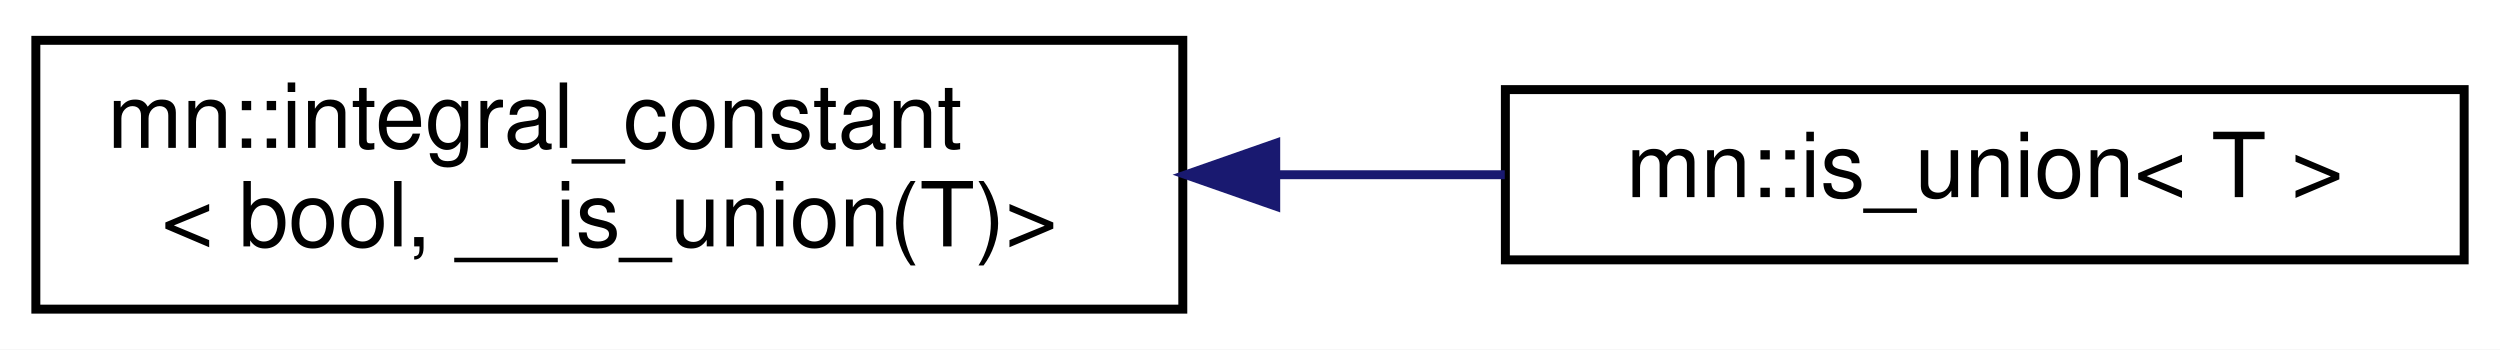
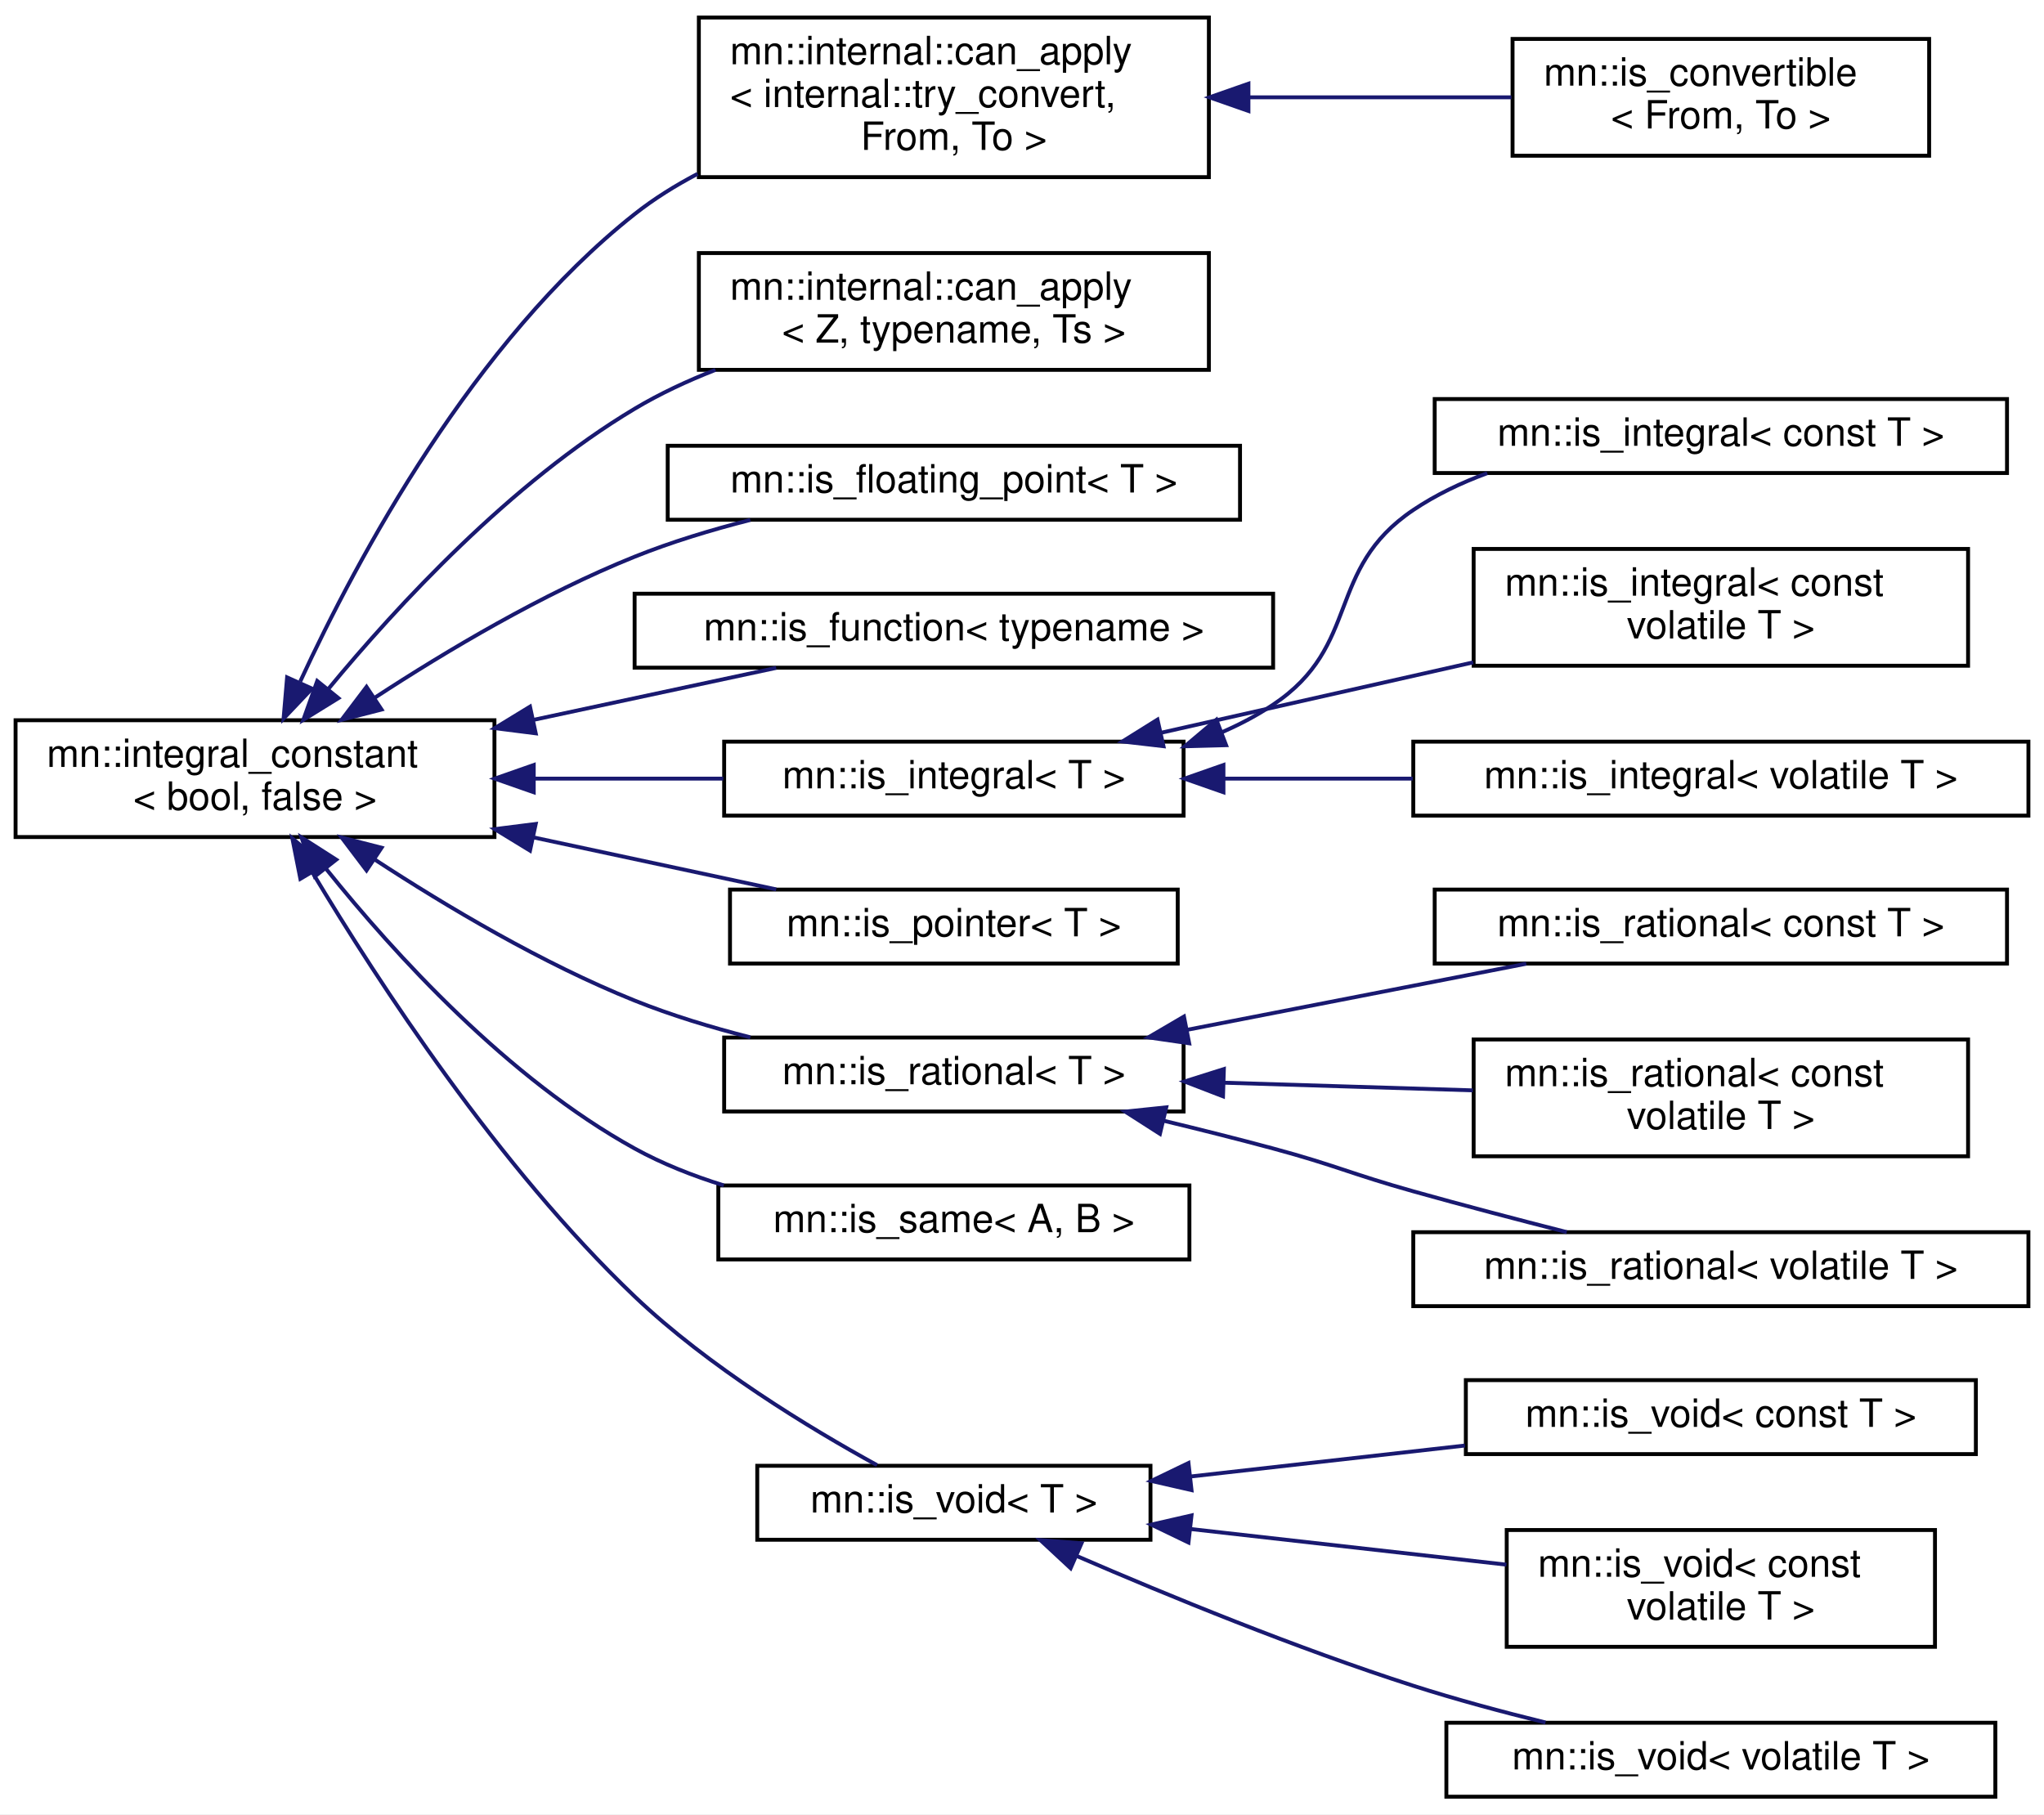
- <svg xmlns="http://www.w3.org/2000/svg" xmlns:xlink="http://www.w3.org/1999/xlink" width="279pt" height="39pt" viewBox="0.00 0.00 279.00 39.00">
-   <g id="graph0" class="graph" transform="scale(1 1) rotate(0) translate(4 35)">
-     <polygon fill="white" stroke="transparent" points="-4,4 -4,-35 275,-35 275,4 -4,4" />
+ <svg xmlns="http://www.w3.org/2000/svg" xmlns:xlink="http://www.w3.org/1999/xlink" width="525pt" height="466pt" viewBox="0.00 0.00 525.00 466.00">
+   <g id="graph0" class="graph" transform="scale(1 1) rotate(0) translate(4 462)">
+     <polygon fill="white" stroke="transparent" points="-4,4 -4,-462 521,-462 521,4 -4,4" />
    <g id="node1" class="node">
      <g id="a_node1">
        <a xlink:href="structmn_1_1integral__constant.html" target="_top" xlink:title=" ">
-           <polygon fill="white" stroke="black" points="0,-0.5 0,-30.5 128,-30.5 128,-0.5 0,-0.5" />
-           <text text-anchor="start" x="8" y="-18.5" font-family="Helvetica,sans-Serif" font-size="10.00">mn::integral_constant</text>
-           <text text-anchor="middle" x="64" y="-7.5" font-family="Helvetica,sans-Serif" font-size="10.00">&lt; bool, __is_union(T)&gt;</text>
+           <polygon fill="white" stroke="black" points="0,-247 0,-277 123,-277 123,-247 0,-247" />
+           <text text-anchor="start" x="8" y="-265" font-family="Helvetica,sans-Serif" font-size="10.00">mn::integral_constant</text>
+           <text text-anchor="middle" x="61.5" y="-254" font-family="Helvetica,sans-Serif" font-size="10.00">&lt; bool, false &gt;</text>
        </a>
      </g>
    </g>
    <g id="node2" class="node">
      <g id="a_node2">
-         <a xlink:href="structmn_1_1is__union.html" target="_top" xlink:title=" ">
-           <polygon fill="white" stroke="black" points="164,-6 164,-25 271,-25 271,-6 164,-6" />
-           <text text-anchor="middle" x="217.5" y="-13" font-family="Helvetica,sans-Serif" font-size="10.00">mn::is_union&lt; T &gt;</text>
+         <a xlink:href="structmn_1_1internal_1_1can__apply.html" target="_top" xlink:title=" ">
+           <polygon fill="white" stroke="black" points="175.5,-416.5 175.5,-457.5 306.5,-457.5 306.5,-416.5 175.5,-416.5" />
+           <text text-anchor="start" x="183.5" y="-445.5" font-family="Helvetica,sans-Serif" font-size="10.00">mn::internal::can_apply</text>
+           <text text-anchor="start" x="183.5" y="-434.5" font-family="Helvetica,sans-Serif" font-size="10.00">&lt; internal::try_convert,</text>
+           <text text-anchor="middle" x="241" y="-423.5" font-family="Helvetica,sans-Serif" font-size="10.00"> From, To &gt;</text>
        </a>
      </g>
    </g>
    <g id="edge1" class="edge">
-       <path fill="none" stroke="midnightblue" d="M138.43,-15.5C147.04,-15.5 155.69,-15.5 163.93,-15.5" />
-       <polygon fill="midnightblue" stroke="midnightblue" points="138.37,-12 128.37,-15.5 138.37,-19 138.37,-12" />
+       <path fill="none" stroke="midnightblue" d="M73.12,-286.97C87.93,-319.01 117.69,-374.33 159,-407 163.94,-410.91 169.44,-414.34 175.18,-417.35" />
+       <polygon fill="midnightblue" stroke="midnightblue" points="76.13,-285.13 68.84,-277.44 69.74,-288 76.13,-285.13" />
+     </g>
+     <g id="node4" class="node">
+       <g id="a_node4">
+         <a xlink:href="structmn_1_1internal_1_1can__apply.html" target="_top" xlink:title=" ">
+           <polygon fill="white" stroke="black" points="175.5,-367 175.5,-397 306.5,-397 306.5,-367 175.5,-367" />
+           <text text-anchor="start" x="183.5" y="-385" font-family="Helvetica,sans-Serif" font-size="10.00">mn::internal::can_apply</text>
+           <text text-anchor="middle" x="241" y="-374" font-family="Helvetica,sans-Serif" font-size="10.00">&lt; Z, typename, Ts &gt;</text>
+         </a>
+       </g>
+     </g>
+     <g id="edge3" class="edge">
+       <path fill="none" stroke="midnightblue" d="M80.37,-285.08C98.14,-306.57 127.28,-338.05 159,-357 165.44,-360.85 172.53,-364.16 179.76,-366.99" />
+       <polygon fill="midnightblue" stroke="midnightblue" points="82.92,-282.68 73.91,-277.11 77.48,-287.08 82.92,-282.68" />
+     </g>
+     <g id="node5" class="node">
+       <g id="a_node5">
+         <a xlink:href="structmn_1_1is__floating__point.html" target="_top" xlink:title=" ">
+           <polygon fill="white" stroke="black" points="167.5,-328.5 167.5,-347.5 314.5,-347.5 314.5,-328.5 167.5,-328.5" />
+           <text text-anchor="middle" x="241" y="-335.5" font-family="Helvetica,sans-Serif" font-size="10.00">mn::is_floating_point&lt; T &gt;</text>
+         </a>
+       </g>
+     </g>
+     <g id="edge4" class="edge">
+       <path fill="none" stroke="midnightblue" d="M92.3,-282.81C110.77,-294.88 135.41,-309.53 159,-319 168.38,-322.77 178.69,-325.9 188.72,-328.45" />
+       <polygon fill="midnightblue" stroke="midnightblue" points="94.01,-279.75 83.75,-277.12 90.14,-285.57 94.01,-279.75" />
+     </g>
+     <g id="node6" class="node">
+       <g id="a_node6">
+         <a xlink:href="structmn_1_1is__function.html" target="_top" xlink:title=" ">
+           <polygon fill="white" stroke="black" points="159,-290.5 159,-309.5 323,-309.5 323,-290.5 159,-290.5" />
+           <text text-anchor="middle" x="241" y="-297.5" font-family="Helvetica,sans-Serif" font-size="10.00">mn::is_function&lt; typename &gt;</text>
+         </a>
+       </g>
+     </g>
+     <g id="edge5" class="edge">
+       <path fill="none" stroke="midnightblue" d="M132.96,-277.08C154,-281.59 176.47,-286.4 195.37,-290.45" />
+       <polygon fill="midnightblue" stroke="midnightblue" points="133.6,-273.64 123.09,-274.97 132.13,-280.49 133.6,-273.64" />
+     </g>
+     <g id="node7" class="node">
+       <g id="a_node7">
+         <a xlink:href="structmn_1_1is__integral.html" target="_top" xlink:title=" ">
+           <polygon fill="white" stroke="black" points="182,-252.5 182,-271.5 300,-271.5 300,-252.5 182,-252.5" />
+           <text text-anchor="middle" x="241" y="-259.5" font-family="Helvetica,sans-Serif" font-size="10.00">mn::is_integral&lt; T &gt;</text>
+         </a>
+       </g>
+     </g>
+     <g id="edge6" class="edge">
+       <path fill="none" stroke="midnightblue" d="M133.48,-262C149.51,-262 166.35,-262 181.78,-262" />
+       <polygon fill="midnightblue" stroke="midnightblue" points="133.09,-258.5 123.09,-262 133.09,-265.5 133.09,-258.5" />
+     </g>
+     <g id="node11" class="node">
+       <g id="a_node11">
+         <a xlink:href="structmn_1_1is__pointer.html" target="_top" xlink:title=" ">
+           <polygon fill="white" stroke="black" points="183.5,-214.5 183.5,-233.5 298.5,-233.5 298.5,-214.5 183.5,-214.5" />
+           <text text-anchor="middle" x="241" y="-221.5" font-family="Helvetica,sans-Serif" font-size="10.00">mn::is_pointer&lt; T &gt;</text>
+         </a>
+       </g>
+     </g>
+     <g id="edge10" class="edge">
+       <path fill="none" stroke="midnightblue" d="M132.96,-246.92C154,-242.41 176.47,-237.6 195.37,-233.55" />
+       <polygon fill="midnightblue" stroke="midnightblue" points="132.13,-243.51 123.09,-249.03 133.6,-250.36 132.13,-243.51" />
+     </g>
+     <g id="node12" class="node">
+       <g id="a_node12">
+         <a xlink:href="structmn_1_1is__rational.html" target="_top" xlink:title=" ">
+           <polygon fill="white" stroke="black" points="182,-176.5 182,-195.5 300,-195.5 300,-176.5 182,-176.5" />
+           <text text-anchor="middle" x="241" y="-183.5" font-family="Helvetica,sans-Serif" font-size="10.00">mn::is_rational&lt; T &gt;</text>
+         </a>
+       </g>
+     </g>
+     <g id="edge11" class="edge">
+       <path fill="none" stroke="midnightblue" d="M92.3,-241.19C110.77,-229.12 135.41,-214.47 159,-205 168.38,-201.23 178.69,-198.1 188.72,-195.55" />
+       <polygon fill="midnightblue" stroke="midnightblue" points="90.14,-238.43 83.75,-246.88 94.01,-244.25 90.14,-238.43" />
+     </g>
+     <g id="node16" class="node">
+       <g id="a_node16">
+         <a xlink:href="structmn_1_1is__same.html" target="_top" xlink:title=" ">
+           <polygon fill="white" stroke="black" points="180.5,-138.5 180.5,-157.5 301.5,-157.5 301.5,-138.5 180.5,-138.5" />
+           <text text-anchor="middle" x="241" y="-145.5" font-family="Helvetica,sans-Serif" font-size="10.00">mn::is_same&lt; A, B &gt;</text>
+         </a>
+       </g>
+     </g>
+     <g id="edge15" class="edge">
+       <path fill="none" stroke="midnightblue" d="M79.79,-238.79C97.33,-216.93 126.47,-184.94 159,-167 166.08,-163.09 173.94,-159.99 181.9,-157.52" />
+       <polygon fill="midnightblue" stroke="midnightblue" points="76.85,-236.87 73.44,-246.9 82.36,-241.19 76.85,-236.87" />
+     </g>
+     <g id="node17" class="node">
+       <g id="a_node17">
+         <a xlink:href="structmn_1_1is__void.html" target="_top" xlink:title=" ">
+           <polygon fill="white" stroke="black" points="190.5,-66.5 190.5,-85.5 291.5,-85.5 291.5,-66.5 190.5,-66.5" />
+           <text text-anchor="middle" x="241" y="-73.5" font-family="Helvetica,sans-Serif" font-size="10.00">mn::is_void&lt; T &gt;</text>
+         </a>
+       </g>
+     </g>
+     <g id="edge16" class="edge">
+       <path fill="none" stroke="midnightblue" d="M76.29,-237.83C93.26,-209.52 124.12,-162.24 159,-129 177.98,-110.92 203.91,-95.19 221.27,-85.66" />
+       <polygon fill="midnightblue" stroke="midnightblue" points="73.15,-236.27 71.09,-246.66 79.18,-239.83 73.15,-236.27" />
+     </g>
+     <g id="node3" class="node">
+       <g id="a_node3">
+         <a xlink:href="structmn_1_1is__convertible.html" target="_top" xlink:title=" ">
+           <polygon fill="white" stroke="black" points="384.5,-422 384.5,-452 491.5,-452 491.5,-422 384.5,-422" />
+           <text text-anchor="start" x="392.5" y="-440" font-family="Helvetica,sans-Serif" font-size="10.00">mn::is_convertible</text>
+           <text text-anchor="middle" x="438" y="-429" font-family="Helvetica,sans-Serif" font-size="10.00">&lt; From, To &gt;</text>
+         </a>
+       </g>
+     </g>
+     <g id="edge2" class="edge">
+       <path fill="none" stroke="midnightblue" d="M316.84,-437C339.31,-437 363.47,-437 384.2,-437" />
+       <polygon fill="midnightblue" stroke="midnightblue" points="316.66,-433.5 306.66,-437 316.66,-440.5 316.66,-433.5" />
+     </g>
+     <g id="node8" class="node">
+       <g id="a_node8">
+         <a xlink:href="structmn_1_1is__integral_3_01const_01T_01_4.html" target="_top" xlink:title=" ">
+           <polygon fill="white" stroke="black" points="364.5,-340.5 364.5,-359.5 511.5,-359.5 511.5,-340.5 364.5,-340.5" />
+           <text text-anchor="middle" x="438" y="-347.5" font-family="Helvetica,sans-Serif" font-size="10.00">mn::is_integral&lt; const T &gt;</text>
+         </a>
+       </g>
+     </g>
+     <g id="edge7" class="edge">
+       <path fill="none" stroke="midnightblue" d="M309.94,-273.96C314.53,-275.96 318.93,-278.29 323,-281 345.78,-296.2 336.29,-315.7 359,-331 364.78,-334.89 371.28,-337.99 377.99,-340.46" />
+       <polygon fill="midnightblue" stroke="midnightblue" points="310.92,-270.59 300.33,-270.31 308.43,-277.13 310.92,-270.59" />
+     </g>
+     <g id="node9" class="node">
+       <g id="a_node9">
+         <a xlink:href="structmn_1_1is__integral_3_01const_01volatile_01T_01_4.html" target="_top" xlink:title=" ">
+           <polygon fill="white" stroke="black" points="374.5,-291 374.5,-321 501.5,-321 501.5,-291 374.5,-291" />
+           <text text-anchor="start" x="382.5" y="-309" font-family="Helvetica,sans-Serif" font-size="10.00">mn::is_integral&lt; const</text>
+           <text text-anchor="middle" x="438" y="-298" font-family="Helvetica,sans-Serif" font-size="10.00"> volatile T &gt;</text>
+         </a>
+       </g>
+     </g>
+     <g id="edge8" class="edge">
+       <path fill="none" stroke="midnightblue" d="M294.2,-273.78C318.88,-279.35 348.53,-286.04 374.4,-291.87" />
+       <polygon fill="midnightblue" stroke="midnightblue" points="294.84,-270.33 284.31,-271.55 293.3,-277.16 294.84,-270.33" />
+     </g>
+     <g id="node10" class="node">
+       <g id="a_node10">
+         <a xlink:href="structmn_1_1is__integral_3_01volatile_01T_01_4.html" target="_top" xlink:title=" ">
+           <polygon fill="white" stroke="black" points="359,-252.5 359,-271.5 517,-271.5 517,-252.5 359,-252.5" />
+           <text text-anchor="middle" x="438" y="-259.5" font-family="Helvetica,sans-Serif" font-size="10.00">mn::is_integral&lt; volatile T &gt;</text>
+         </a>
+       </g>
+     </g>
+     <g id="edge9" class="edge">
+       <path fill="none" stroke="midnightblue" d="M310.36,-262C326.03,-262 342.81,-262 358.86,-262" />
+       <polygon fill="midnightblue" stroke="midnightblue" points="310.24,-258.5 300.24,-262 310.24,-265.5 310.24,-258.5" />
+     </g>
+     <g id="node13" class="node">
+       <g id="a_node13">
+         <a xlink:href="structmn_1_1is__rational_3_01const_01T_01_4.html" target="_top" xlink:title=" ">
+           <polygon fill="white" stroke="black" points="364.5,-214.5 364.5,-233.5 511.5,-233.5 511.5,-214.5 364.5,-214.5" />
+           <text text-anchor="middle" x="438" y="-221.5" font-family="Helvetica,sans-Serif" font-size="10.00">mn::is_rational&lt; const T &gt;</text>
+         </a>
+       </g>
+     </g>
+     <g id="edge12" class="edge">
+       <path fill="none" stroke="midnightblue" d="M300.96,-197.49C328.78,-202.91 361.6,-209.31 388.02,-214.46" />
+       <polygon fill="midnightblue" stroke="midnightblue" points="301.44,-194.02 290.96,-195.54 300.1,-200.89 301.44,-194.02" />
+     </g>
+     <g id="node14" class="node">
+       <g id="a_node14">
+         <a xlink:href="structmn_1_1is__rational_3_01const_01volatile_01T_01_4.html" target="_top" xlink:title=" ">
+           <polygon fill="white" stroke="black" points="374.5,-165 374.5,-195 501.5,-195 501.5,-165 374.5,-165" />
+           <text text-anchor="start" x="382.5" y="-183" font-family="Helvetica,sans-Serif" font-size="10.00">mn::is_rational&lt; const</text>
+           <text text-anchor="middle" x="438" y="-172" font-family="Helvetica,sans-Serif" font-size="10.00"> volatile T &gt;</text>
+         </a>
+       </g>
+     </g>
+     <g id="edge13" class="edge">
+       <path fill="none" stroke="midnightblue" d="M310.29,-183.9C331.1,-183.26 353.88,-182.56 374.3,-181.93" />
+       <polygon fill="midnightblue" stroke="midnightblue" points="310.13,-180.4 300.24,-184.21 310.35,-187.4 310.13,-180.4" />
+     </g>
+     <g id="node15" class="node">
+       <g id="a_node15">
+         <a xlink:href="structmn_1_1is__rational_3_01volatile_01T_01_4.html" target="_top" xlink:title=" ">
+           <polygon fill="white" stroke="black" points="359,-126.5 359,-145.5 517,-145.5 517,-126.5 359,-126.5" />
+           <text text-anchor="middle" x="438" y="-133.5" font-family="Helvetica,sans-Serif" font-size="10.00">mn::is_rational&lt; volatile T &gt;</text>
+         </a>
+       </g>
+     </g>
+     <g id="edge14" class="edge">
+       <path fill="none" stroke="midnightblue" d="M295.01,-174.1C304.36,-171.85 313.99,-169.43 323,-167 339.15,-162.64 342.89,-160.52 359,-156 371.79,-152.41 385.82,-148.73 398.42,-145.52" />
+       <polygon fill="midnightblue" stroke="midnightblue" points="293.93,-170.76 285.01,-176.47 295.55,-177.57 293.93,-170.76" />
+     </g>
+     <g id="node18" class="node">
+       <g id="a_node18">
+         <a xlink:href="structmn_1_1is__void_3_01const_01T_01_4.html" target="_top" xlink:title=" ">
+           <polygon fill="white" stroke="black" points="372.5,-88.5 372.5,-107.5 503.5,-107.5 503.5,-88.5 372.5,-88.5" />
+           <text text-anchor="middle" x="438" y="-95.5" font-family="Helvetica,sans-Serif" font-size="10.00">mn::is_void&lt; const T &gt;</text>
+         </a>
+       </g>
+     </g>
+     <g id="edge17" class="edge">
+       <path fill="none" stroke="midnightblue" d="M301.73,-82.74C324.06,-85.26 349.51,-88.13 372.27,-90.7" />
+       <polygon fill="midnightblue" stroke="midnightblue" points="302.04,-79.25 291.71,-81.61 301.26,-86.21 302.04,-79.25" />
+     </g>
+     <g id="node19" class="node">
+       <g id="a_node19">
+         <a xlink:href="structmn_1_1is__void_3_01const_01volatile_01T_01_4.html" target="_top" xlink:title=" ">
+           <polygon fill="white" stroke="black" points="383,-39 383,-69 493,-69 493,-39 383,-39" />
+           <text text-anchor="start" x="391" y="-57" font-family="Helvetica,sans-Serif" font-size="10.00">mn::is_void&lt; const</text>
+           <text text-anchor="middle" x="438" y="-46" font-family="Helvetica,sans-Serif" font-size="10.00"> volatile T &gt;</text>
+         </a>
+       </g>
+     </g>
+     <g id="edge18" class="edge">
+       <path fill="none" stroke="midnightblue" d="M301.77,-69.26C327.65,-66.34 357.72,-62.94 382.93,-60.1" />
+       <polygon fill="midnightblue" stroke="midnightblue" points="301.26,-65.79 291.71,-70.39 302.04,-72.75 301.26,-65.79" />
+     </g>
+     <g id="node20" class="node">
+       <g id="a_node20">
+         <a xlink:href="structmn_1_1is__void_3_01volatile_01T_01_4.html" target="_top" xlink:title=" ">
+           <polygon fill="white" stroke="black" points="367.5,-0.5 367.5,-19.5 508.5,-19.5 508.5,-0.5 367.5,-0.5" />
+           <text text-anchor="middle" x="438" y="-7.5" font-family="Helvetica,sans-Serif" font-size="10.00">mn::is_void&lt; volatile T &gt;</text>
+         </a>
+       </g>
+     </g>
+     <g id="edge19" class="edge">
+       <path fill="none" stroke="midnightblue" d="M272.6,-62.31C295.95,-52.2 329.09,-38.6 359,-29 369.88,-25.51 381.8,-22.3 392.96,-19.56" />
+       <polygon fill="midnightblue" stroke="midnightblue" points="270.99,-59.19 263.23,-66.4 273.79,-65.6 270.99,-59.19" />
    </g>
  </g>
</svg>
